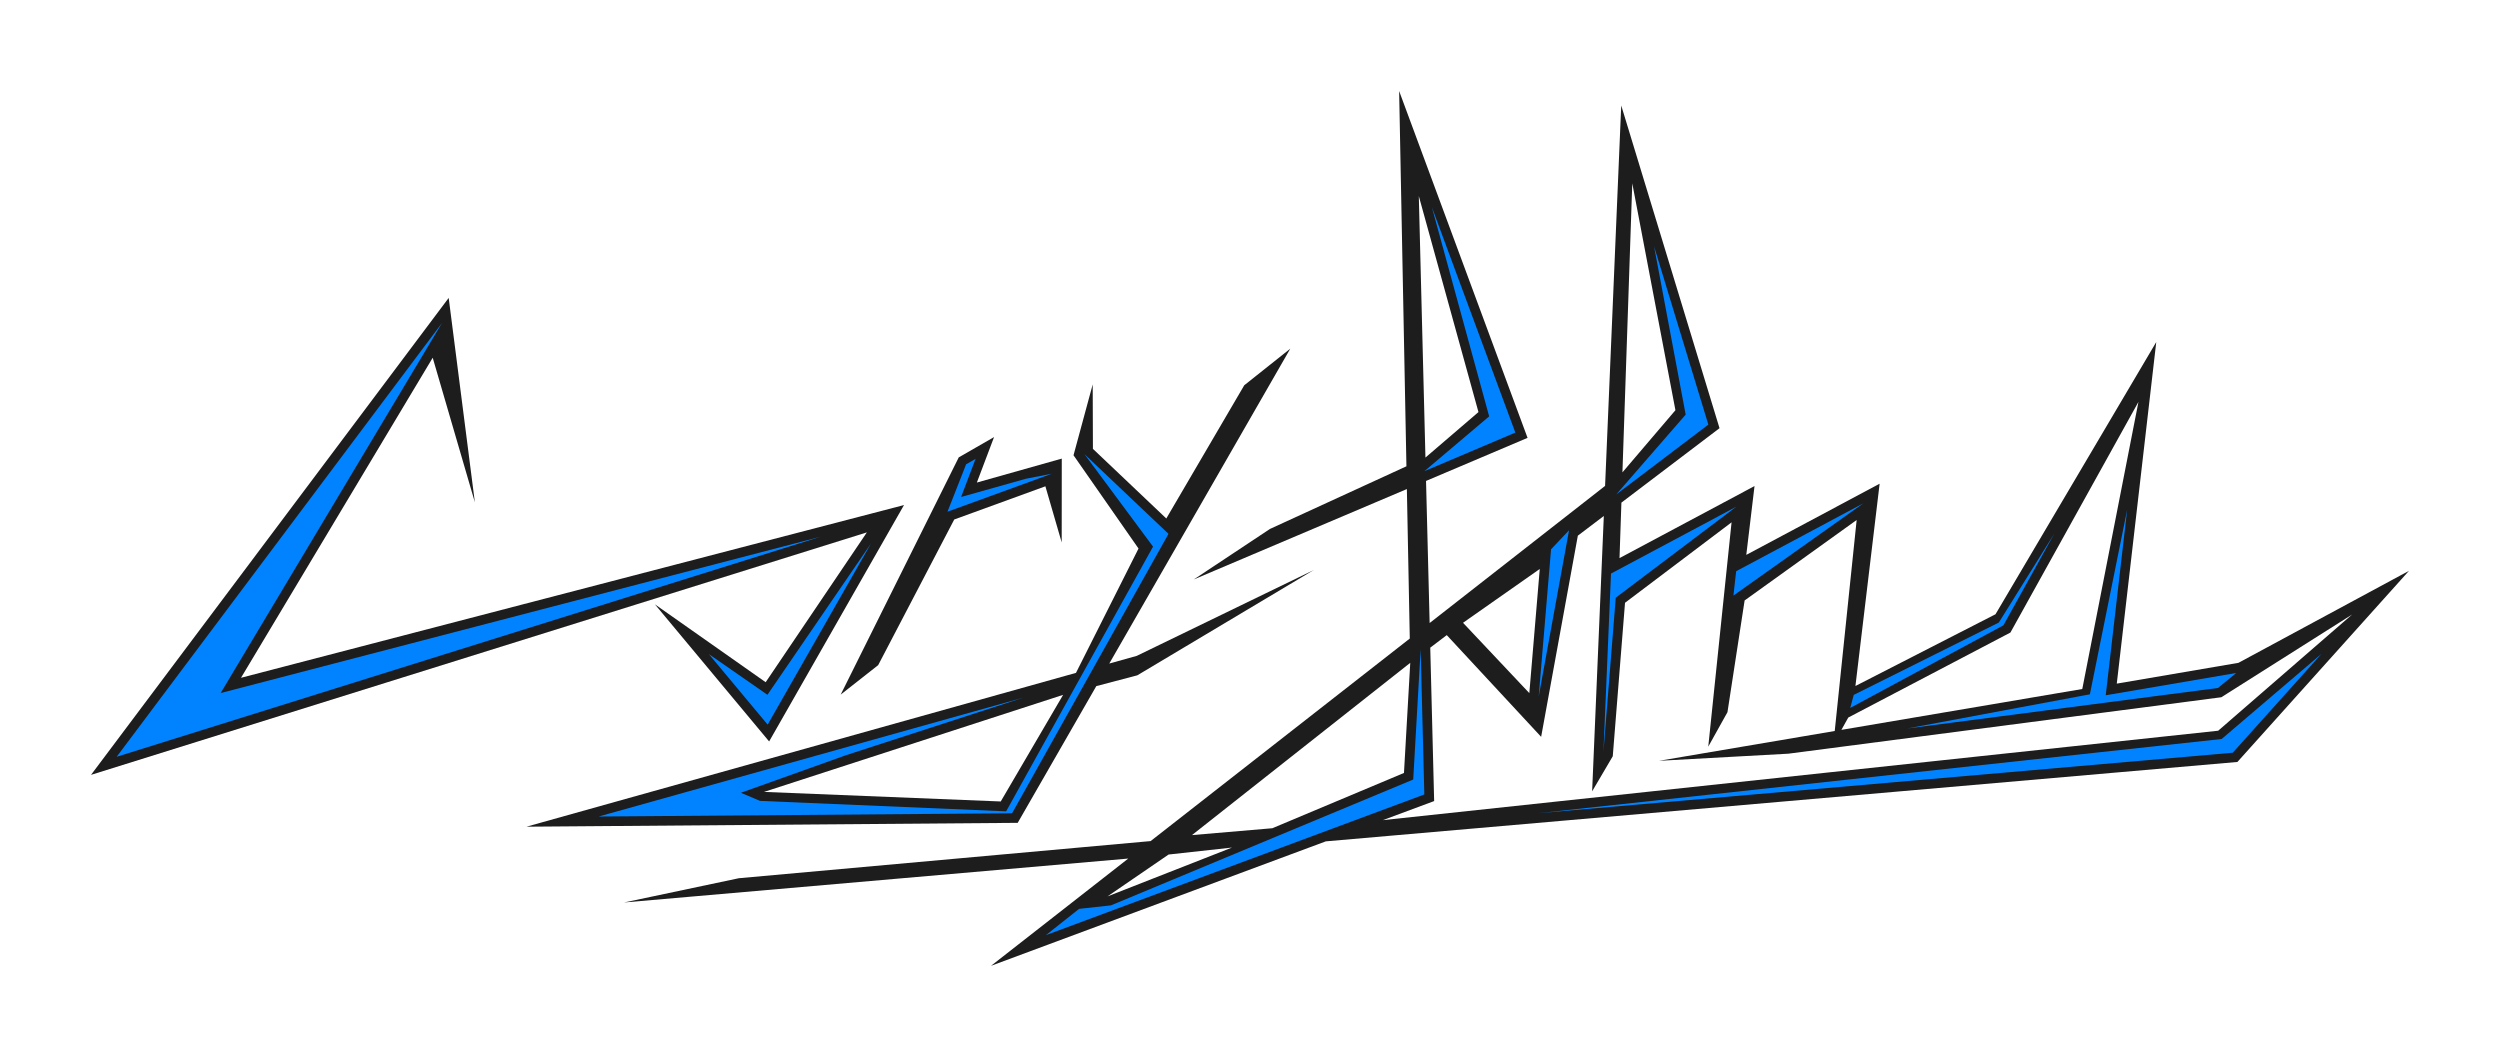
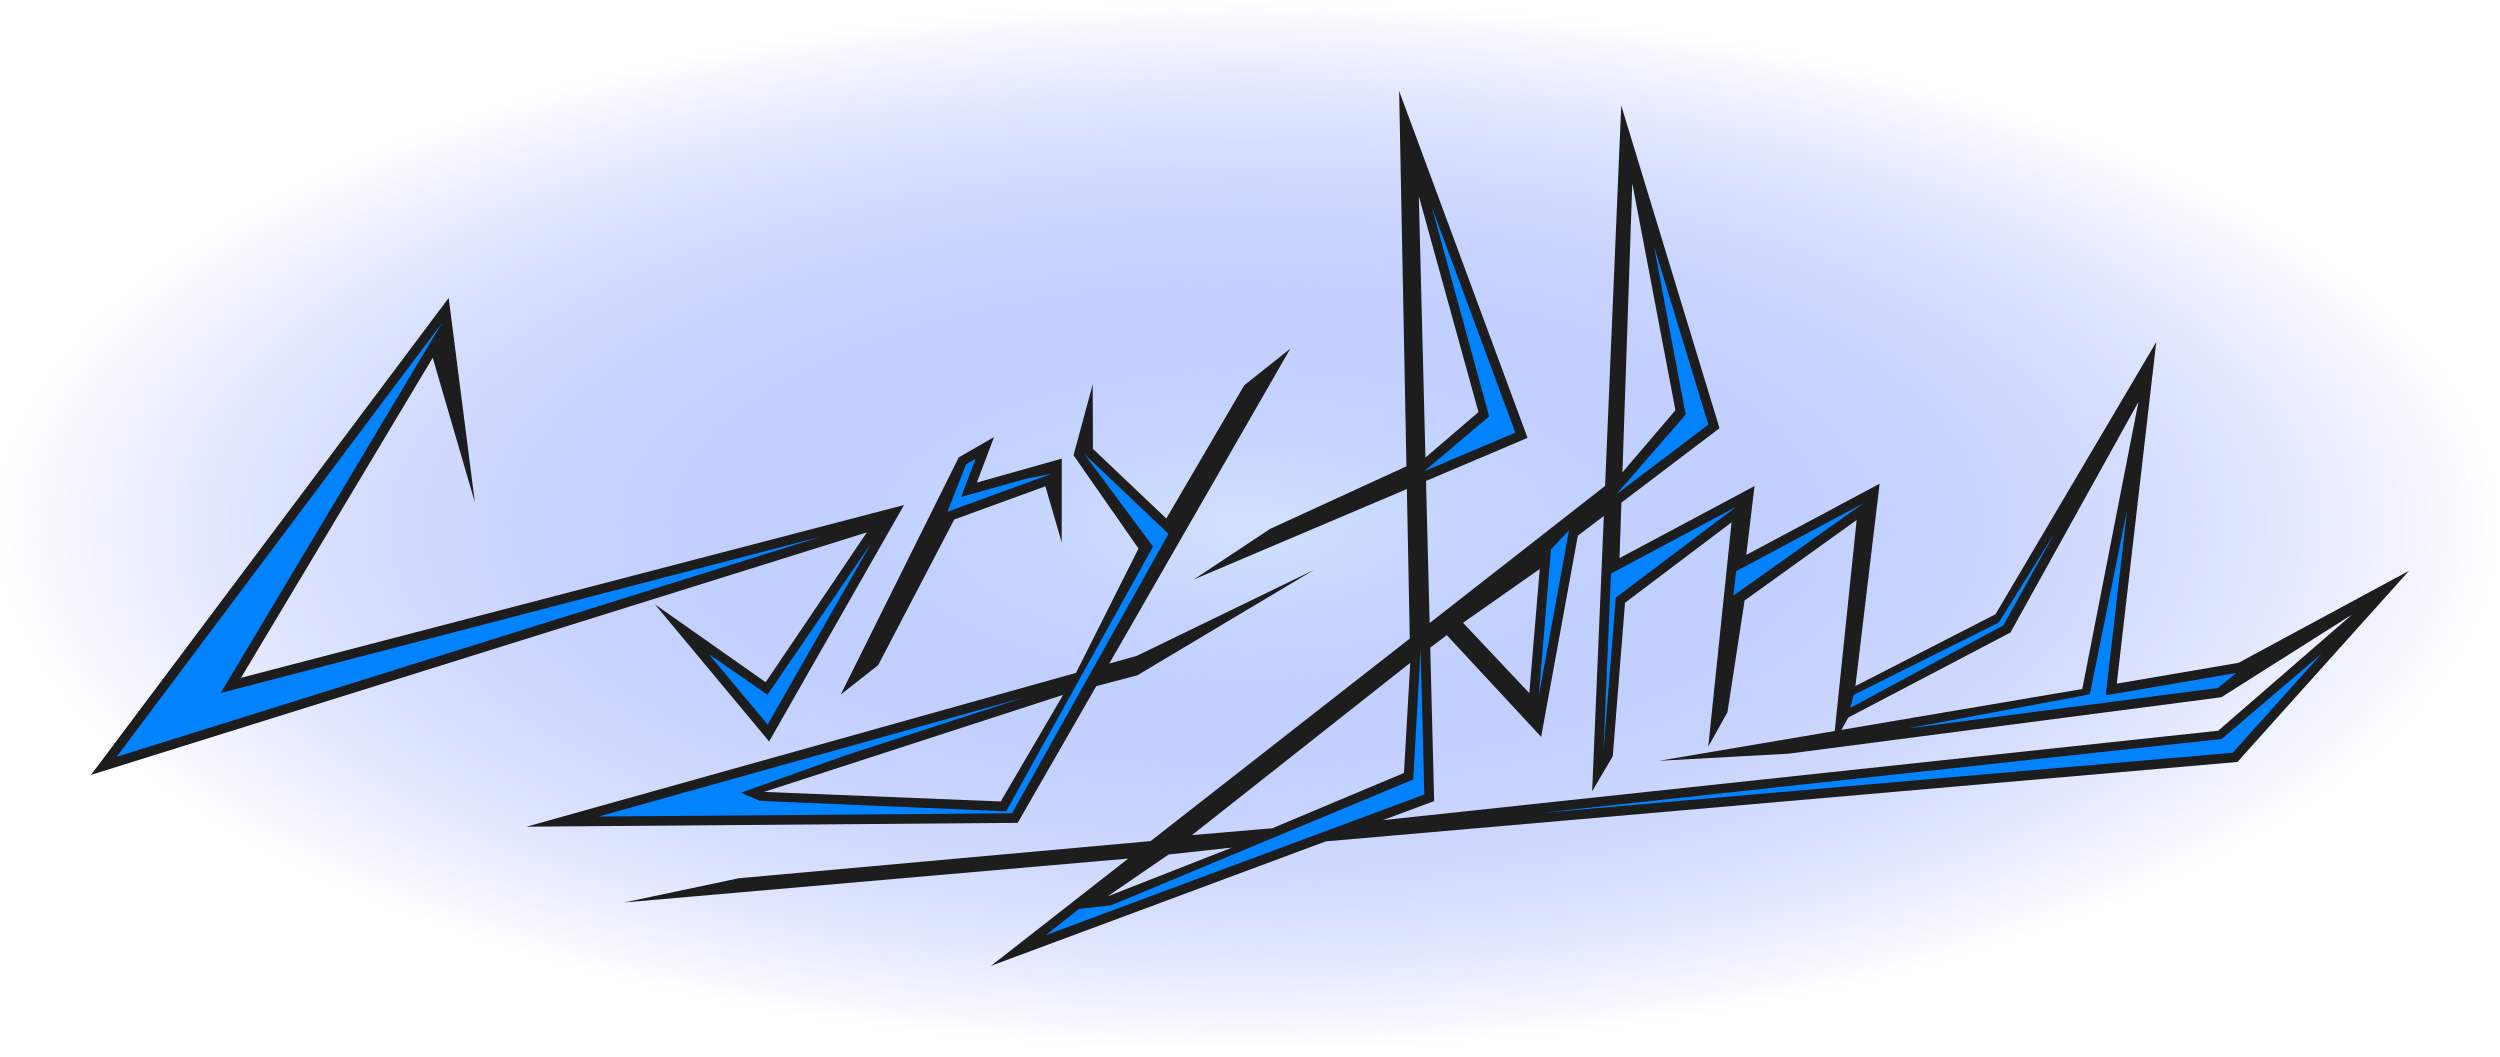
- <svg xmlns="http://www.w3.org/2000/svg" width="137.334mm" height="58.056mm" viewBox="0 0 137.334 58.056" version="1.1" id="svg5">
-   <defs id="defs2" />
+ <svg xmlns="http://www.w3.org/2000/svg" xmlns:xlink="http://www.w3.org/1999/xlink" width="137.334mm" height="58.056mm" viewBox="0 0 137.334 58.056" version="1.1" id="svg5">
+   <defs id="defs2">
+     <linearGradient id="linearGradient1">
+       <stop style="stop-color:#d3e2ff;stop-opacity:1;" offset="0" id="stop1" />
+       <stop style="stop-color:#4466ff;stop-opacity:0;" offset="1" id="stop2" />
+     </linearGradient>
+     <radialGradient xlink:href="#linearGradient1" id="radialGradient2" cx="-49.48" cy="158.798" fx="-49.48" fy="158.798" r="68.701" gradientTransform="matrix(1,0,0,0.4199506,0,92.11045)" gradientUnits="userSpaceOnUse" />
+   </defs>
  <g id="layer1" transform="translate(118.0111,-129.9375)">
+     <rect style="fill:url(#radialGradient2);stroke:none;stroke-width:0.697;-inkscape-stroke:none" id="rect1" width="136.706" height="57.005" x="-117.832" y="130.295" />
    <g id="g1430" transform="translate(7.853632,-53.51003)">
      <g id="g11923-7" style="fill:#c4f8ff;fill-opacity:1" transform="translate(-7.853631,53.51003)">
        <path style="fill:#1d1d1d;fill-opacity:1;stroke:none;stroke-width:0.203px;stroke-linecap:butt;stroke-linejoin:miter;stroke-opacity:1;font-variation-settings:normal;opacity:1;vector-effect:none;stroke-miterlimit:4;stroke-dasharray:none;stroke-dashoffset:0;-inkscape-stroke:none;stop-color:#000000;stop-opacity:1" d="m -91.925,157.531 -2.316,-7.941 -10.531,17.581 36.421,-9.489 -7.409,12.986 -6.274,-7.532 6.084,4.278 5.559,-8.231 -42.62,13.321 19.648,-26.201 z" id="path889-5" />
        <path style="fill:#1d1d1d;fill-opacity:1;stroke:none;stroke-width:0.203px;stroke-linecap:butt;stroke-linejoin:miter;stroke-opacity:1;font-variation-settings:normal;opacity:1;vector-effect:none;stroke-miterlimit:4;stroke-dasharray:none;stroke-dashoffset:0;-inkscape-stroke:none;stop-color:#000000;stop-opacity:1" d="m -71.829,168.094 6.485,-13.031 1.94,-1.115 -0.945,2.498 4.665,-1.316 -0.004,4.607 -0.896,-3.085 -5.007,1.823 -4.179,8.001 z" id="path2080-3" />
        <path id="path3157-5" style="fill:#1d1d1d;fill-opacity:1;stroke:none;stroke-width:0.203px;stroke-linecap:butt;stroke-linejoin:miter;stroke-opacity:1;font-variation-settings:normal;opacity:1;vector-effect:none;stroke-miterlimit:4;stroke-dasharray:none;stroke-dashoffset:0;-inkscape-stroke:none;stop-color:#000000;stop-opacity:1" d="m -47.13,149.09 -2.53,2.012 -4.282,7.318 -4.031,-3.825 -0.012,-3.54 -1.054,3.892 3.571,5.124 -3.436,6.83 -30.189,8.45 26.988,-0.212 4.318,-7.511 2.253,-0.593 9.692,-5.784 -9.724,4.716 -1.509,0.422 z m -12.48,19.018 -3.427,5.857 -13.004,-0.525 z" />
        <path id="path5784-6" style="fill:#1d1d1d;fill-opacity:1;stroke:none;stroke-width:0.767px;stroke-linecap:butt;stroke-linejoin:miter;stroke-opacity:1" d="m -155.533,510 1.514,77.916 -28.334,13.008 -15.814,10.488 44.24,-18.77 0.604,31.037 -53.809,42.053 -85.49,7.709 -23.828,5.035 104.676,-9.117 -28.496,22.271 69.512,-25.842 189.268,-16.484 35.627,-39.688 -35.408,19.105 -25.262,4.318 8.197,-70.924 -33.379,56.521 -29.082,14.896 5.025,-41.998 -27.684,14.773 1.709,-14.289 -28.031,14.961 0.393,-11.521 20.371,-15.453 L -109.422,513 l -3.352,78.988 -36.426,28.469 -0.748,-29.502 21.078,-8.943 z m 48.404,19.166 8.96,47.105 -11.003,12.903 z m -44.32,2.643 12.385,44.85 -11.008,9.445 z m 149.414,42.734 -11.662,59.613 -50.012,8.484 1.426,-2.559 33.666,-17.648 z m -111.002,23.689 -2.426,57.172 4.285,-7.291 2.544,-31.861 22.12,-16.7 -4.838,46.572 3.988,-7.158 3.561,-23.197 23.263,-16.703 -4.553,43.809 -36.482,6.189 26.861,-1.479 89.887,-11.718 27.158,-17.18 -27.812,24.13 -173.432,18.565 10.65,-3.959 -0.809,-31.855 3.428,-2.6 19.594,21.119 7.621,-41.768 z m -13.302,11.005 -2.164,25.773 -13.764,-14.603 z m -26.887,19.485 -1.304,22.863 -27.334,11.478 -16.685,1.426 z m -37.008,38.352 -25.851,10.14 12.685,-8.692 z" transform="scale(0.2645833)" />
      </g>
      <g id="g11923-7-2" style="fill:#0160ff;fill-opacity:1" transform="translate(-7.853631,53.51003)">
        <path id="path889-5-9" style="fill:#0183ff;fill-opacity:1;stroke:none;stroke-width:0.284px;stroke-linecap:butt;stroke-linejoin:miter;stroke-opacity:1" d="m -111.602,171.51 38.691,-12.094 -32.98,8.594 12.168,-20.342 z m 35.749,-3.405 -3.219,-2.236 3.23,3.875 5.678,-9.951 z" />
        <path id="path2080-3-1" style="fill:#0183ff;fill-opacity:1;stroke:none;stroke-width:0.284px;stroke-linecap:butt;stroke-linejoin:miter;stroke-opacity:1;font-variation-settings:normal;opacity:1;vector-effect:none;stroke-miterlimit:4;stroke-dasharray:none;stroke-dashoffset:0;-inkscape-stroke:none;stop-color:#000000;stop-opacity:1" d="m -64.939,155.443 -1.023,2.604 5.729,-2.086 -1.422,0.276 -3.56,1.002 0.795,-2.094 z" />
        <path id="path3157-5-2" style="fill:#0183ff;fill-opacity:1;stroke:none;stroke-width:0.284px;stroke-linecap:butt;stroke-linejoin:miter;stroke-opacity:1;font-variation-settings:normal;opacity:1;vector-effect:none;stroke-miterlimit:4;stroke-dasharray:none;stroke-dashoffset:0;-inkscape-stroke:none;stop-color:#000000;stop-opacity:1" d="m -53.822,159.264 -4.617,-4.379 3.769,5.081 -8.07,14.541 -13.519,-0.574 -1.055,-0.445 5.769,-2.063 9.755,-3.165 -23.338,6.533 22.713,-0.18 z" />
        <path id="path5784-6-7" style="fill:#0183ff;fill-opacity:1;stroke:none;stroke-width:0.284px;stroke-linecap:butt;stroke-linejoin:miter;stroke-opacity:1;font-variation-settings:normal;opacity:1;vector-effect:none;stroke-miterlimit:4;stroke-dasharray:none;stroke-dashoffset:0;-inkscape-stroke:none;stop-color:#000000;stop-opacity:1" d="m -36.206,152.81 -3.559,3.011 4.997,-2.12 -4.586,-12.385 z m 10.795,-0.096 -3.814,4.385 5.059,-3.837 -2.981,-9.789 z m -7.395,7.398 -0.68,8.097 1.668,-9.142 z m 10.169,1.204 -0.151,1.338 7.14,-5.068 z m -6.876,0.13 -0.416,9.804 0.677,-8.479 6.621,-4.998 z m 26.307,6.633 -10.049,1.879 17.085,-2.228 1.005,-0.824 -7.171,1.226 1.179,-10.202 z m -12.972,0.031 -0.193,0.716 8.413,-4.536 2.802,-5.048 -3.053,4.894 z m -24.2,4.649 -16.603,6.913 -1.75,0.192 -1.825,1.444 20.788,-7.729 -0.202,-7.974 z m 44.411,-2.226 -37.537,4.076 38.145,-3.322 4.879,-5.435 z" />
      </g>
    </g>
  </g>
</svg>
